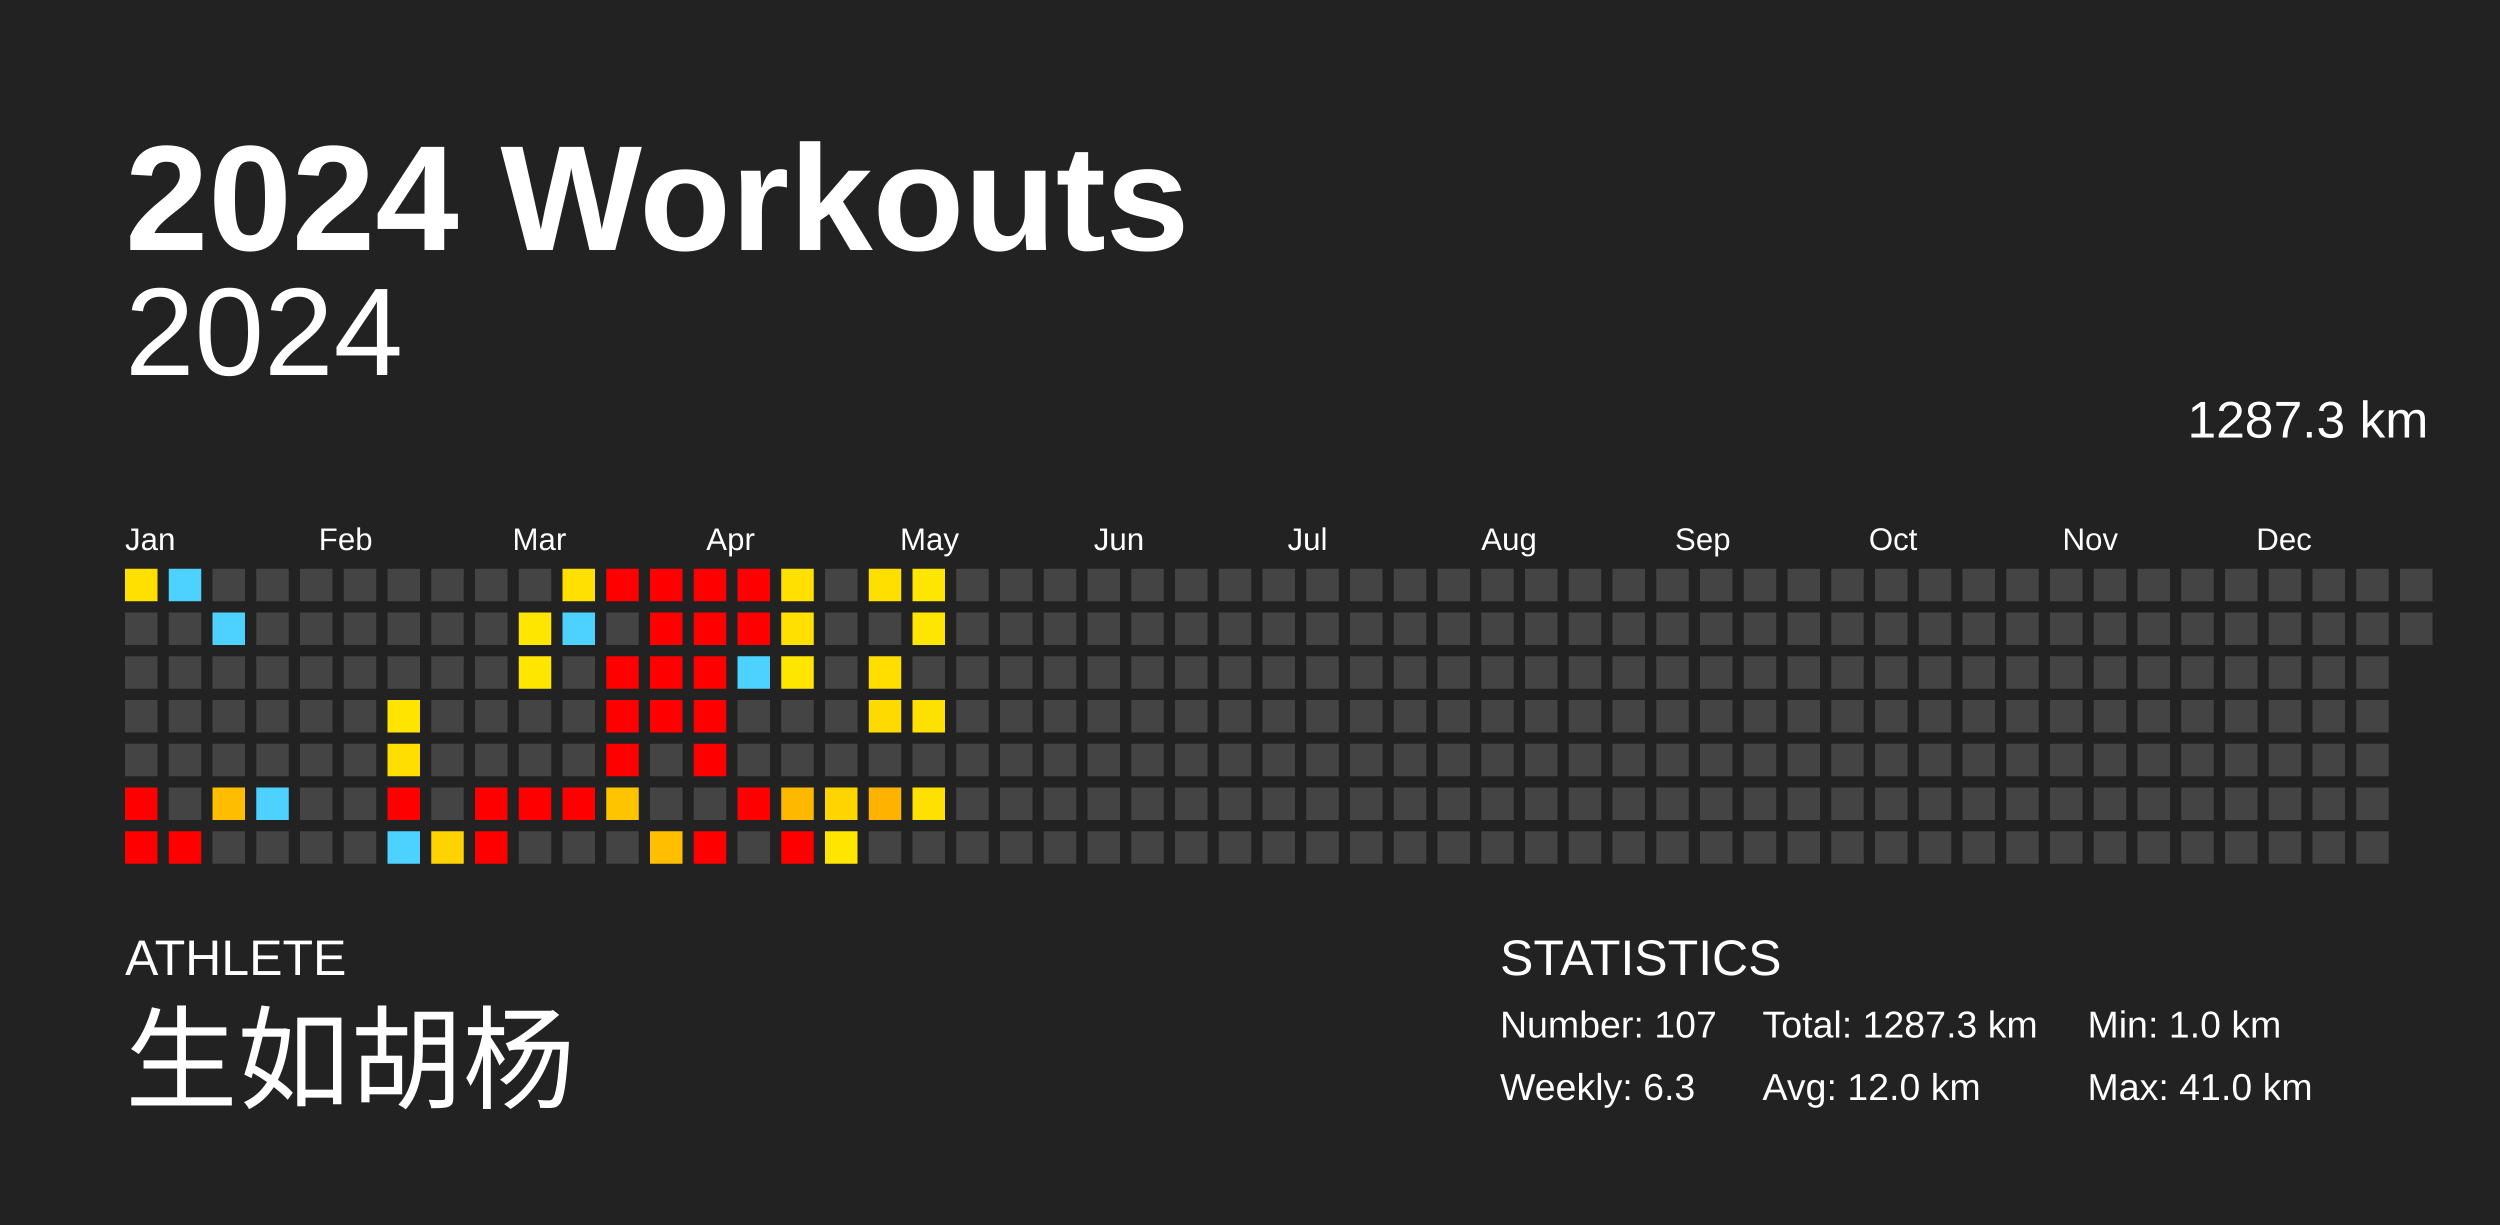
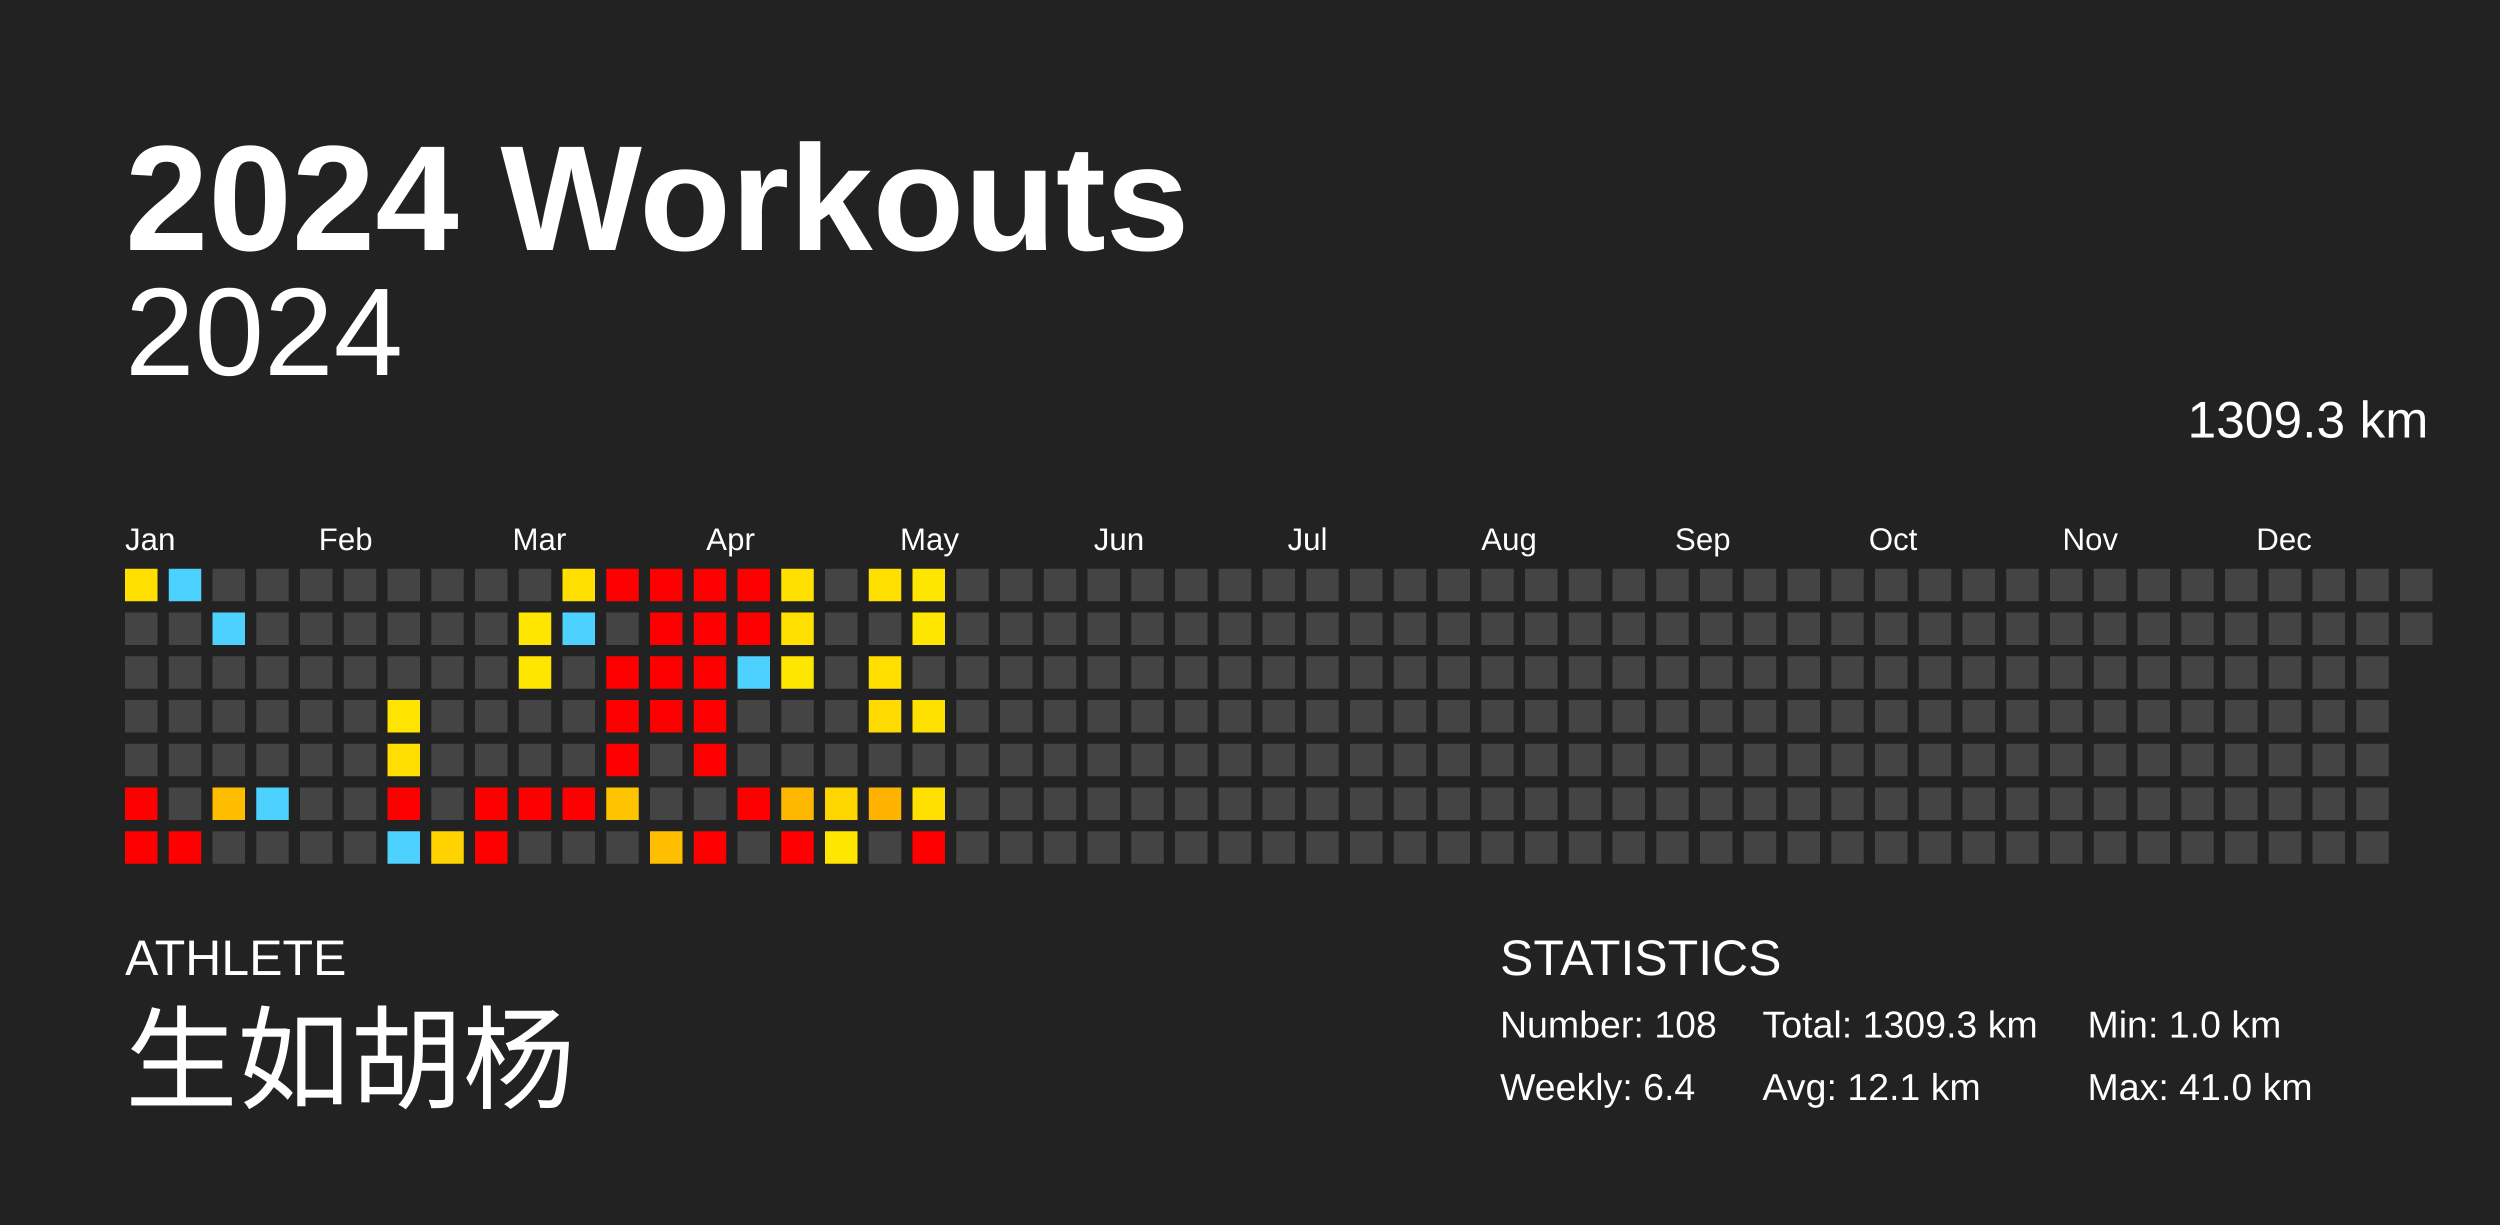
<svg xmlns="http://www.w3.org/2000/svg" baseProfile="full" height="98mm" version="1.1" viewBox="0,0,200,98" width="200mm">
  <defs />
  <rect fill="#222222" height="98" width="200" x="0" y="0" />
  <text fill="#FFFFFF" style="font-size:12px; font-family:Arial; font-weight:bold;" x="10" y="20">2024 Workouts</text>
  <text fill="#FFFFFF" style="font-size:4px; font-family:Arial" x="10" y="78">ATHLETE</text>
  <text fill="#FFFFFF" style="font-size:9px; font-family:Arial" x="10" y="88">生如胡杨</text>
  <text fill="#FFFFFF" style="font-size:4px; font-family:Arial" x="120" y="78">STATISTICS</text>
-   <text fill="#FFFFFF" style="font-size:3px; font-family:Arial" x="120" y="83">Number: 107</text>
-   <text fill="#FFFFFF" style="font-size:3px; font-family:Arial" x="120" y="88">Weekly: 6.3</text>
-   <text fill="#FFFFFF" style="font-size:3px; font-family:Arial" x="141" y="83">Total: 1287.3 km</text>
-   <text fill="#FFFFFF" style="font-size:3px; font-family:Arial" x="141" y="88">Avg: 12.0 km</text>
+   <text fill="#FFFFFF" style="font-size:3px; font-family:Arial" x="120" y="83">Number: 108</text>
+   <text fill="#FFFFFF" style="font-size:3px; font-family:Arial" x="120" y="88">Weekly: 6.4</text>
+   <text fill="#FFFFFF" style="font-size:3px; font-family:Arial" x="141" y="83">Total: 1309.3 km</text>
+   <text fill="#FFFFFF" style="font-size:3px; font-family:Arial" x="141" y="88">Avg: 12.1 km</text>
  <text fill="#FFFFFF" style="font-size:3px; font-family:Arial" x="167" y="83">Min: 1.0 km</text>
  <text fill="#FFFFFF" style="font-size:3px; font-family:Arial" x="167" y="88">Max: 41.0 km</text>
  <text alignment-baseline="hanging" fill="#FFFFFF" style="font-size:10.0px; font-family:Arial;" x="10" y="30">2024</text>
-   <text alignment-baseline="hanging" fill="#FFFFFF" style="font-size:4.125px; font-family:Arial;" x="175" y="35">1287.3 km</text>
+   <text alignment-baseline="hanging" fill="#FFFFFF" style="font-size:4.125px; font-family:Arial;" x="175" y="35">1309.3 km</text>
  <text fill="#FFFFFF" style="font-size:2.5px; font-family:Arial" x="10.0" y="44">Jan</text>
  <text fill="#FFFFFF" style="font-size:2.5px; font-family:Arial" x="25.5" y="44">Feb</text>
  <text fill="#FFFFFF" style="font-size:2.5px; font-family:Arial" x="41.0" y="44">Mar</text>
  <text fill="#FFFFFF" style="font-size:2.5px; font-family:Arial" x="56.5" y="44">Apr</text>
  <text fill="#FFFFFF" style="font-size:2.5px; font-family:Arial" x="72.0" y="44">May</text>
  <text fill="#FFFFFF" style="font-size:2.5px; font-family:Arial" x="87.5" y="44">Jun</text>
  <text fill="#FFFFFF" style="font-size:2.5px; font-family:Arial" x="103.0" y="44">Jul</text>
  <text fill="#FFFFFF" style="font-size:2.5px; font-family:Arial" x="118.5" y="44">Aug</text>
  <text fill="#FFFFFF" style="font-size:2.5px; font-family:Arial" x="134.0" y="44">Sep</text>
  <text fill="#FFFFFF" style="font-size:2.5px; font-family:Arial" x="149.5" y="44">Oct</text>
  <text fill="#FFFFFF" style="font-size:2.5px; font-family:Arial" x="165.0" y="44">Nov</text>
  <text fill="#FFFFFF" style="font-size:2.5px; font-family:Arial" x="180.5" y="44">Dec</text>
  <rect fill="#ffe000" height="2.6" width="2.6" x="10.0" y="45.5" />
  <rect fill="#444444" height="2.6" width="2.6" x="10.0" y="49.0" />
  <rect fill="#444444" height="2.6" width="2.6" x="10.0" y="52.5" />
  <rect fill="#444444" height="2.6" width="2.6" x="10.0" y="56.0" />
  <rect fill="#444444" height="2.6" width="2.6" x="10.0" y="59.5" />
  <rect fill="red" height="2.6" width="2.6" x="10.0" y="63.0" />
  <rect fill="red" height="2.6" width="2.6" x="10.0" y="66.5" />
  <rect fill="#4dd2ff" height="2.6" width="2.6" x="13.5" y="45.5" />
  <rect fill="#444444" height="2.6" width="2.6" x="13.5" y="49.0" />
  <rect fill="#444444" height="2.6" width="2.6" x="13.5" y="52.5" />
  <rect fill="#444444" height="2.6" width="2.6" x="13.5" y="56.0" />
  <rect fill="#444444" height="2.6" width="2.6" x="13.5" y="59.5" />
  <rect fill="#444444" height="2.6" width="2.6" x="13.5" y="63.0" />
  <rect fill="red" height="2.6" width="2.6" x="13.5" y="66.5" />
  <rect fill="#444444" height="2.6" width="2.6" x="17.0" y="45.5" />
  <rect fill="#4dd2ff" height="2.6" width="2.6" x="17.0" y="49.0" />
  <rect fill="#444444" height="2.6" width="2.6" x="17.0" y="52.5" />
  <rect fill="#444444" height="2.6" width="2.6" x="17.0" y="56.0" />
  <rect fill="#444444" height="2.6" width="2.6" x="17.0" y="59.5" />
  <rect fill="#ffbd00" height="2.6" width="2.6" x="17.0" y="63.0" />
  <rect fill="#444444" height="2.6" width="2.6" x="17.0" y="66.5" />
  <rect fill="#444444" height="2.6" width="2.6" x="20.5" y="45.5" />
  <rect fill="#444444" height="2.6" width="2.6" x="20.5" y="49.0" />
  <rect fill="#444444" height="2.6" width="2.6" x="20.5" y="52.5" />
  <rect fill="#444444" height="2.6" width="2.6" x="20.5" y="56.0" />
  <rect fill="#444444" height="2.6" width="2.6" x="20.5" y="59.5" />
  <rect fill="#4dd2ff" height="2.6" width="2.6" x="20.5" y="63.0" />
  <rect fill="#444444" height="2.6" width="2.6" x="20.5" y="66.5" />
  <rect fill="#444444" height="2.6" width="2.6" x="24.0" y="45.5" />
  <rect fill="#444444" height="2.6" width="2.6" x="24.0" y="49.0" />
  <rect fill="#444444" height="2.6" width="2.6" x="24.0" y="52.5" />
  <rect fill="#444444" height="2.6" width="2.6" x="24.0" y="56.0" />
  <rect fill="#444444" height="2.6" width="2.6" x="24.0" y="59.5" />
  <rect fill="#444444" height="2.6" width="2.6" x="24.0" y="63.0" />
  <rect fill="#444444" height="2.6" width="2.6" x="24.0" y="66.5" />
  <rect fill="#444444" height="2.6" width="2.6" x="27.5" y="45.5" />
  <rect fill="#444444" height="2.6" width="2.6" x="27.5" y="49.0" />
  <rect fill="#444444" height="2.6" width="2.6" x="27.5" y="52.5" />
  <rect fill="#444444" height="2.6" width="2.6" x="27.5" y="56.0" />
  <rect fill="#444444" height="2.6" width="2.6" x="27.5" y="59.5" />
  <rect fill="#444444" height="2.6" width="2.6" x="27.5" y="63.0" />
  <rect fill="#444444" height="2.6" width="2.6" x="27.5" y="66.5" />
  <rect fill="#444444" height="2.6" width="2.6" x="31.0" y="45.5" />
  <rect fill="#444444" height="2.6" width="2.6" x="31.0" y="49.0" />
  <rect fill="#444444" height="2.6" width="2.6" x="31.0" y="52.5" />
  <rect fill="#ffe400" height="2.6" width="2.6" x="31.0" y="56.0" />
  <rect fill="#ffde00" height="2.6" width="2.6" x="31.0" y="59.5" />
  <rect fill="red" height="2.6" width="2.6" x="31.0" y="63.0" />
  <rect fill="#4dd2ff" height="2.6" width="2.6" x="31.0" y="66.5" />
  <rect fill="#444444" height="2.6" width="2.6" x="34.5" y="45.5" />
  <rect fill="#444444" height="2.6" width="2.6" x="34.5" y="49.0" />
  <rect fill="#444444" height="2.6" width="2.6" x="34.5" y="52.5" />
  <rect fill="#444444" height="2.6" width="2.6" x="34.5" y="56.0" />
  <rect fill="#444444" height="2.6" width="2.6" x="34.5" y="59.5" />
  <rect fill="#444444" height="2.6" width="2.6" x="34.5" y="63.0" />
  <rect fill="#ffd300" height="2.6" width="2.6" x="34.5" y="66.5" />
  <rect fill="#444444" height="2.6" width="2.6" x="38.0" y="45.5" />
  <rect fill="#444444" height="2.6" width="2.6" x="38.0" y="49.0" />
  <rect fill="#444444" height="2.6" width="2.6" x="38.0" y="52.5" />
  <rect fill="#444444" height="2.6" width="2.6" x="38.0" y="56.0" />
  <rect fill="#444444" height="2.6" width="2.6" x="38.0" y="59.5" />
  <rect fill="red" height="2.6" width="2.6" x="38.0" y="63.0" />
  <rect fill="red" height="2.6" width="2.6" x="38.0" y="66.5" />
  <rect fill="#444444" height="2.6" width="2.6" x="41.5" y="45.5" />
  <rect fill="#ffe600" height="2.6" width="2.6" x="41.5" y="49.0" />
  <rect fill="#ffe600" height="2.6" width="2.6" x="41.5" y="52.5" />
  <rect fill="#444444" height="2.6" width="2.6" x="41.5" y="56.0" />
  <rect fill="#444444" height="2.6" width="2.6" x="41.5" y="59.5" />
  <rect fill="red" height="2.6" width="2.6" x="41.5" y="63.0" />
  <rect fill="#444444" height="2.6" width="2.6" x="41.5" y="66.5" />
  <rect fill="#ffe000" height="2.6" width="2.6" x="45.0" y="45.5" />
  <rect fill="#4dd2ff" height="2.6" width="2.6" x="45.0" y="49.0" />
  <rect fill="#444444" height="2.6" width="2.6" x="45.0" y="52.5" />
  <rect fill="#444444" height="2.6" width="2.6" x="45.0" y="56.0" />
  <rect fill="#444444" height="2.6" width="2.6" x="45.0" y="59.5" />
  <rect fill="red" height="2.6" width="2.6" x="45.0" y="63.0" />
  <rect fill="#444444" height="2.6" width="2.6" x="45.0" y="66.5" />
  <rect fill="red" height="2.6" width="2.6" x="48.5" y="45.5" />
  <rect fill="#444444" height="2.6" width="2.6" x="48.5" y="49.0" />
  <rect fill="red" height="2.6" width="2.6" x="48.5" y="52.5" />
  <rect fill="red" height="2.6" width="2.6" x="48.5" y="56.0" />
  <rect fill="red" height="2.6" width="2.6" x="48.5" y="59.5" />
  <rect fill="#ffc400" height="2.6" width="2.6" x="48.5" y="63.0" />
  <rect fill="#444444" height="2.6" width="2.6" x="48.5" y="66.5" />
  <rect fill="red" height="2.6" width="2.6" x="52.0" y="45.5" />
  <rect fill="red" height="2.6" width="2.6" x="52.0" y="49.0" />
  <rect fill="red" height="2.6" width="2.6" x="52.0" y="52.5" />
  <rect fill="red" height="2.6" width="2.6" x="52.0" y="56.0" />
  <rect fill="#444444" height="2.6" width="2.6" x="52.0" y="59.5" />
  <rect fill="#444444" height="2.6" width="2.6" x="52.0" y="63.0" />
  <rect fill="#ffbf00" height="2.6" width="2.6" x="52.0" y="66.5" />
  <rect fill="red" height="2.6" width="2.6" x="55.5" y="45.5" />
  <rect fill="red" height="2.6" width="2.6" x="55.5" y="49.0" />
  <rect fill="red" height="2.6" width="2.6" x="55.5" y="52.5" />
  <rect fill="red" height="2.6" width="2.6" x="55.5" y="56.0" />
  <rect fill="red" height="2.6" width="2.6" x="55.5" y="59.5" />
  <rect fill="#444444" height="2.6" width="2.6" x="55.5" y="63.0" />
  <rect fill="red" height="2.6" width="2.6" x="55.5" y="66.5" />
  <rect fill="red" height="2.6" width="2.6" x="59.0" y="45.5" />
  <rect fill="red" height="2.6" width="2.6" x="59.0" y="49.0" />
  <rect fill="#4dd2ff" height="2.6" width="2.6" x="59.0" y="52.5" />
  <rect fill="#444444" height="2.6" width="2.6" x="59.0" y="56.0" />
  <rect fill="#444444" height="2.6" width="2.6" x="59.0" y="59.5" />
  <rect fill="red" height="2.6" width="2.6" x="59.0" y="63.0" />
  <rect fill="#444444" height="2.6" width="2.6" x="59.0" y="66.5" />
  <rect fill="#ffe000" height="2.6" width="2.6" x="62.5" y="45.5" />
  <rect fill="#ffe000" height="2.6" width="2.6" x="62.5" y="49.0" />
  <rect fill="#ffe600" height="2.6" width="2.6" x="62.5" y="52.5" />
  <rect fill="#444444" height="2.6" width="2.6" x="62.5" y="56.0" />
  <rect fill="#444444" height="2.6" width="2.6" x="62.5" y="59.5" />
  <rect fill="#ffb800" height="2.6" width="2.6" x="62.5" y="63.0" />
  <rect fill="red" height="2.6" width="2.6" x="62.5" y="66.5" />
  <rect fill="#444444" height="2.6" width="2.6" x="66.0" y="45.5" />
  <rect fill="#444444" height="2.6" width="2.6" x="66.0" y="49.0" />
  <rect fill="#444444" height="2.6" width="2.6" x="66.0" y="52.5" />
  <rect fill="#444444" height="2.6" width="2.6" x="66.0" y="56.0" />
  <rect fill="#444444" height="2.6" width="2.6" x="66.0" y="59.5" />
  <rect fill="#ffd500" height="2.6" width="2.6" x="66.0" y="63.0" />
  <rect fill="#ffe600" height="2.6" width="2.6" x="66.0" y="66.5" />
  <rect fill="#ffdf00" height="2.6" width="2.6" x="69.5" y="45.5" />
  <rect fill="#444444" height="2.6" width="2.6" x="69.5" y="49.0" />
  <rect fill="#ffde00" height="2.6" width="2.6" x="69.5" y="52.5" />
  <rect fill="#ffda00" height="2.6" width="2.6" x="69.5" y="56.0" />
  <rect fill="#444444" height="2.6" width="2.6" x="69.5" y="59.5" />
  <rect fill="#ffb300" height="2.6" width="2.6" x="69.5" y="63.0" />
  <rect fill="#444444" height="2.6" width="2.6" x="69.5" y="66.5" />
  <rect fill="#ffe600" height="2.6" width="2.6" x="73.0" y="45.5" />
  <rect fill="#ffe600" height="2.6" width="2.6" x="73.0" y="49.0" />
  <rect fill="#444444" height="2.6" width="2.6" x="73.0" y="52.5" />
  <rect fill="#ffe100" height="2.6" width="2.6" x="73.0" y="56.0" />
  <rect fill="#444444" height="2.6" width="2.6" x="73.0" y="59.5" />
  <rect fill="#ffe000" height="2.6" width="2.6" x="73.0" y="63.0" />
-   <rect fill="#444444" height="2.6" width="2.6" x="73.0" y="66.5" />
+   <rect fill="red" height="2.6" width="2.6" x="73.0" y="66.5" />
  <rect fill="#444444" height="2.6" width="2.6" x="76.5" y="45.5" />
  <rect fill="#444444" height="2.6" width="2.6" x="76.5" y="49.0" />
  <rect fill="#444444" height="2.6" width="2.6" x="76.5" y="52.5" />
  <rect fill="#444444" height="2.6" width="2.6" x="76.5" y="56.0" />
  <rect fill="#444444" height="2.6" width="2.6" x="76.5" y="59.5" />
  <rect fill="#444444" height="2.6" width="2.6" x="76.5" y="63.0" />
  <rect fill="#444444" height="2.6" width="2.6" x="76.5" y="66.5" />
  <rect fill="#444444" height="2.6" width="2.6" x="80.0" y="45.5" />
  <rect fill="#444444" height="2.6" width="2.6" x="80.0" y="49.0" />
  <rect fill="#444444" height="2.6" width="2.6" x="80.0" y="52.5" />
  <rect fill="#444444" height="2.6" width="2.6" x="80.0" y="56.0" />
  <rect fill="#444444" height="2.6" width="2.6" x="80.0" y="59.5" />
  <rect fill="#444444" height="2.6" width="2.6" x="80.0" y="63.0" />
  <rect fill="#444444" height="2.6" width="2.6" x="80.0" y="66.5" />
  <rect fill="#444444" height="2.6" width="2.6" x="83.5" y="45.5" />
  <rect fill="#444444" height="2.6" width="2.6" x="83.5" y="49.0" />
  <rect fill="#444444" height="2.6" width="2.6" x="83.5" y="52.5" />
  <rect fill="#444444" height="2.6" width="2.6" x="83.5" y="56.0" />
  <rect fill="#444444" height="2.6" width="2.6" x="83.5" y="59.5" />
  <rect fill="#444444" height="2.6" width="2.6" x="83.5" y="63.0" />
  <rect fill="#444444" height="2.6" width="2.6" x="83.5" y="66.5" />
  <rect fill="#444444" height="2.6" width="2.6" x="87.0" y="45.5" />
  <rect fill="#444444" height="2.6" width="2.6" x="87.0" y="49.0" />
  <rect fill="#444444" height="2.6" width="2.6" x="87.0" y="52.5" />
  <rect fill="#444444" height="2.6" width="2.6" x="87.0" y="56.0" />
  <rect fill="#444444" height="2.6" width="2.6" x="87.0" y="59.5" />
  <rect fill="#444444" height="2.6" width="2.6" x="87.0" y="63.0" />
  <rect fill="#444444" height="2.6" width="2.6" x="87.0" y="66.5" />
  <rect fill="#444444" height="2.6" width="2.6" x="90.5" y="45.5" />
  <rect fill="#444444" height="2.6" width="2.6" x="90.5" y="49.0" />
  <rect fill="#444444" height="2.6" width="2.6" x="90.5" y="52.5" />
  <rect fill="#444444" height="2.6" width="2.6" x="90.5" y="56.0" />
  <rect fill="#444444" height="2.6" width="2.6" x="90.5" y="59.5" />
  <rect fill="#444444" height="2.6" width="2.6" x="90.5" y="63.0" />
  <rect fill="#444444" height="2.6" width="2.6" x="90.5" y="66.5" />
  <rect fill="#444444" height="2.6" width="2.6" x="94.0" y="45.5" />
  <rect fill="#444444" height="2.6" width="2.6" x="94.0" y="49.0" />
  <rect fill="#444444" height="2.6" width="2.6" x="94.0" y="52.5" />
  <rect fill="#444444" height="2.6" width="2.6" x="94.0" y="56.0" />
  <rect fill="#444444" height="2.6" width="2.6" x="94.0" y="59.5" />
  <rect fill="#444444" height="2.6" width="2.6" x="94.0" y="63.0" />
  <rect fill="#444444" height="2.6" width="2.6" x="94.0" y="66.5" />
  <rect fill="#444444" height="2.6" width="2.6" x="97.5" y="45.5" />
  <rect fill="#444444" height="2.6" width="2.6" x="97.5" y="49.0" />
  <rect fill="#444444" height="2.6" width="2.6" x="97.5" y="52.5" />
  <rect fill="#444444" height="2.6" width="2.6" x="97.5" y="56.0" />
  <rect fill="#444444" height="2.6" width="2.6" x="97.5" y="59.5" />
  <rect fill="#444444" height="2.6" width="2.6" x="97.5" y="63.0" />
  <rect fill="#444444" height="2.6" width="2.6" x="97.5" y="66.5" />
  <rect fill="#444444" height="2.6" width="2.6" x="101.0" y="45.5" />
  <rect fill="#444444" height="2.6" width="2.6" x="101.0" y="49.0" />
  <rect fill="#444444" height="2.6" width="2.6" x="101.0" y="52.5" />
  <rect fill="#444444" height="2.6" width="2.6" x="101.0" y="56.0" />
  <rect fill="#444444" height="2.6" width="2.6" x="101.0" y="59.5" />
  <rect fill="#444444" height="2.6" width="2.6" x="101.0" y="63.0" />
  <rect fill="#444444" height="2.6" width="2.6" x="101.0" y="66.5" />
  <rect fill="#444444" height="2.6" width="2.6" x="104.5" y="45.5" />
  <rect fill="#444444" height="2.6" width="2.6" x="104.5" y="49.0" />
  <rect fill="#444444" height="2.6" width="2.6" x="104.5" y="52.5" />
  <rect fill="#444444" height="2.6" width="2.6" x="104.5" y="56.0" />
  <rect fill="#444444" height="2.6" width="2.6" x="104.5" y="59.5" />
  <rect fill="#444444" height="2.6" width="2.6" x="104.5" y="63.0" />
  <rect fill="#444444" height="2.6" width="2.6" x="104.5" y="66.5" />
  <rect fill="#444444" height="2.6" width="2.6" x="108.0" y="45.5" />
  <rect fill="#444444" height="2.6" width="2.6" x="108.0" y="49.0" />
  <rect fill="#444444" height="2.6" width="2.6" x="108.0" y="52.5" />
  <rect fill="#444444" height="2.6" width="2.6" x="108.0" y="56.0" />
  <rect fill="#444444" height="2.6" width="2.6" x="108.0" y="59.5" />
  <rect fill="#444444" height="2.6" width="2.6" x="108.0" y="63.0" />
  <rect fill="#444444" height="2.6" width="2.6" x="108.0" y="66.5" />
  <rect fill="#444444" height="2.6" width="2.6" x="111.5" y="45.5" />
  <rect fill="#444444" height="2.6" width="2.6" x="111.5" y="49.0" />
  <rect fill="#444444" height="2.6" width="2.6" x="111.5" y="52.5" />
  <rect fill="#444444" height="2.6" width="2.6" x="111.5" y="56.0" />
  <rect fill="#444444" height="2.6" width="2.6" x="111.5" y="59.5" />
  <rect fill="#444444" height="2.6" width="2.6" x="111.5" y="63.0" />
  <rect fill="#444444" height="2.6" width="2.6" x="111.5" y="66.5" />
  <rect fill="#444444" height="2.6" width="2.6" x="115.0" y="45.5" />
  <rect fill="#444444" height="2.6" width="2.6" x="115.0" y="49.0" />
  <rect fill="#444444" height="2.6" width="2.6" x="115.0" y="52.5" />
  <rect fill="#444444" height="2.6" width="2.6" x="115.0" y="56.0" />
  <rect fill="#444444" height="2.6" width="2.6" x="115.0" y="59.5" />
  <rect fill="#444444" height="2.6" width="2.6" x="115.0" y="63.0" />
  <rect fill="#444444" height="2.6" width="2.6" x="115.0" y="66.5" />
  <rect fill="#444444" height="2.6" width="2.6" x="118.5" y="45.5" />
  <rect fill="#444444" height="2.6" width="2.6" x="118.5" y="49.0" />
  <rect fill="#444444" height="2.6" width="2.6" x="118.5" y="52.5" />
  <rect fill="#444444" height="2.6" width="2.6" x="118.5" y="56.0" />
  <rect fill="#444444" height="2.6" width="2.6" x="118.5" y="59.5" />
  <rect fill="#444444" height="2.6" width="2.6" x="118.5" y="63.0" />
  <rect fill="#444444" height="2.6" width="2.6" x="118.5" y="66.5" />
  <rect fill="#444444" height="2.6" width="2.6" x="122.0" y="45.5" />
  <rect fill="#444444" height="2.6" width="2.6" x="122.0" y="49.0" />
  <rect fill="#444444" height="2.6" width="2.6" x="122.0" y="52.5" />
  <rect fill="#444444" height="2.6" width="2.6" x="122.0" y="56.0" />
  <rect fill="#444444" height="2.6" width="2.6" x="122.0" y="59.5" />
  <rect fill="#444444" height="2.6" width="2.6" x="122.0" y="63.0" />
  <rect fill="#444444" height="2.6" width="2.6" x="122.0" y="66.5" />
  <rect fill="#444444" height="2.6" width="2.6" x="125.5" y="45.5" />
  <rect fill="#444444" height="2.6" width="2.6" x="125.5" y="49.0" />
  <rect fill="#444444" height="2.6" width="2.6" x="125.5" y="52.5" />
  <rect fill="#444444" height="2.6" width="2.6" x="125.5" y="56.0" />
  <rect fill="#444444" height="2.6" width="2.6" x="125.5" y="59.5" />
  <rect fill="#444444" height="2.6" width="2.6" x="125.5" y="63.0" />
  <rect fill="#444444" height="2.6" width="2.6" x="125.5" y="66.5" />
  <rect fill="#444444" height="2.6" width="2.6" x="129.0" y="45.5" />
  <rect fill="#444444" height="2.6" width="2.6" x="129.0" y="49.0" />
  <rect fill="#444444" height="2.6" width="2.6" x="129.0" y="52.5" />
  <rect fill="#444444" height="2.6" width="2.6" x="129.0" y="56.0" />
  <rect fill="#444444" height="2.6" width="2.6" x="129.0" y="59.5" />
  <rect fill="#444444" height="2.6" width="2.6" x="129.0" y="63.0" />
  <rect fill="#444444" height="2.6" width="2.6" x="129.0" y="66.5" />
  <rect fill="#444444" height="2.6" width="2.6" x="132.5" y="45.5" />
  <rect fill="#444444" height="2.6" width="2.6" x="132.5" y="49.0" />
  <rect fill="#444444" height="2.6" width="2.6" x="132.5" y="52.5" />
  <rect fill="#444444" height="2.6" width="2.6" x="132.5" y="56.0" />
  <rect fill="#444444" height="2.6" width="2.6" x="132.5" y="59.5" />
  <rect fill="#444444" height="2.6" width="2.6" x="132.5" y="63.0" />
  <rect fill="#444444" height="2.6" width="2.6" x="132.5" y="66.5" />
  <rect fill="#444444" height="2.6" width="2.6" x="136.0" y="45.5" />
  <rect fill="#444444" height="2.6" width="2.6" x="136.0" y="49.0" />
  <rect fill="#444444" height="2.6" width="2.6" x="136.0" y="52.5" />
  <rect fill="#444444" height="2.6" width="2.6" x="136.0" y="56.0" />
  <rect fill="#444444" height="2.6" width="2.6" x="136.0" y="59.5" />
  <rect fill="#444444" height="2.6" width="2.6" x="136.0" y="63.0" />
  <rect fill="#444444" height="2.6" width="2.6" x="136.0" y="66.5" />
  <rect fill="#444444" height="2.6" width="2.6" x="139.5" y="45.5" />
  <rect fill="#444444" height="2.6" width="2.6" x="139.5" y="49.0" />
  <rect fill="#444444" height="2.6" width="2.6" x="139.5" y="52.5" />
  <rect fill="#444444" height="2.6" width="2.6" x="139.5" y="56.0" />
  <rect fill="#444444" height="2.6" width="2.6" x="139.5" y="59.5" />
  <rect fill="#444444" height="2.6" width="2.6" x="139.5" y="63.0" />
  <rect fill="#444444" height="2.6" width="2.6" x="139.5" y="66.5" />
  <rect fill="#444444" height="2.6" width="2.6" x="143.0" y="45.5" />
  <rect fill="#444444" height="2.6" width="2.6" x="143.0" y="49.0" />
  <rect fill="#444444" height="2.6" width="2.6" x="143.0" y="52.5" />
  <rect fill="#444444" height="2.6" width="2.6" x="143.0" y="56.0" />
  <rect fill="#444444" height="2.6" width="2.6" x="143.0" y="59.5" />
  <rect fill="#444444" height="2.6" width="2.6" x="143.0" y="63.0" />
  <rect fill="#444444" height="2.6" width="2.6" x="143.0" y="66.5" />
  <rect fill="#444444" height="2.6" width="2.6" x="146.5" y="45.5" />
  <rect fill="#444444" height="2.6" width="2.6" x="146.5" y="49.0" />
  <rect fill="#444444" height="2.6" width="2.6" x="146.5" y="52.5" />
  <rect fill="#444444" height="2.6" width="2.6" x="146.5" y="56.0" />
  <rect fill="#444444" height="2.6" width="2.6" x="146.5" y="59.5" />
  <rect fill="#444444" height="2.6" width="2.6" x="146.5" y="63.0" />
  <rect fill="#444444" height="2.6" width="2.6" x="146.5" y="66.5" />
  <rect fill="#444444" height="2.6" width="2.6" x="150.0" y="45.5" />
  <rect fill="#444444" height="2.6" width="2.6" x="150.0" y="49.0" />
  <rect fill="#444444" height="2.6" width="2.6" x="150.0" y="52.5" />
  <rect fill="#444444" height="2.6" width="2.6" x="150.0" y="56.0" />
  <rect fill="#444444" height="2.6" width="2.6" x="150.0" y="59.5" />
  <rect fill="#444444" height="2.6" width="2.6" x="150.0" y="63.0" />
  <rect fill="#444444" height="2.6" width="2.6" x="150.0" y="66.5" />
  <rect fill="#444444" height="2.6" width="2.6" x="153.5" y="45.5" />
  <rect fill="#444444" height="2.6" width="2.6" x="153.5" y="49.0" />
  <rect fill="#444444" height="2.6" width="2.6" x="153.5" y="52.5" />
  <rect fill="#444444" height="2.6" width="2.6" x="153.5" y="56.0" />
  <rect fill="#444444" height="2.6" width="2.6" x="153.5" y="59.5" />
  <rect fill="#444444" height="2.6" width="2.6" x="153.5" y="63.0" />
  <rect fill="#444444" height="2.6" width="2.6" x="153.5" y="66.5" />
  <rect fill="#444444" height="2.6" width="2.6" x="157.0" y="45.5" />
  <rect fill="#444444" height="2.6" width="2.6" x="157.0" y="49.0" />
  <rect fill="#444444" height="2.6" width="2.6" x="157.0" y="52.5" />
  <rect fill="#444444" height="2.6" width="2.6" x="157.0" y="56.0" />
  <rect fill="#444444" height="2.6" width="2.6" x="157.0" y="59.5" />
  <rect fill="#444444" height="2.6" width="2.6" x="157.0" y="63.0" />
  <rect fill="#444444" height="2.6" width="2.6" x="157.0" y="66.5" />
  <rect fill="#444444" height="2.6" width="2.6" x="160.5" y="45.5" />
  <rect fill="#444444" height="2.6" width="2.6" x="160.5" y="49.0" />
  <rect fill="#444444" height="2.6" width="2.6" x="160.5" y="52.5" />
  <rect fill="#444444" height="2.6" width="2.6" x="160.5" y="56.0" />
  <rect fill="#444444" height="2.6" width="2.6" x="160.5" y="59.5" />
  <rect fill="#444444" height="2.6" width="2.6" x="160.5" y="63.0" />
  <rect fill="#444444" height="2.6" width="2.6" x="160.5" y="66.5" />
  <rect fill="#444444" height="2.6" width="2.6" x="164.0" y="45.5" />
  <rect fill="#444444" height="2.6" width="2.6" x="164.0" y="49.0" />
  <rect fill="#444444" height="2.6" width="2.6" x="164.0" y="52.5" />
  <rect fill="#444444" height="2.6" width="2.6" x="164.0" y="56.0" />
  <rect fill="#444444" height="2.6" width="2.6" x="164.0" y="59.5" />
  <rect fill="#444444" height="2.6" width="2.6" x="164.0" y="63.0" />
  <rect fill="#444444" height="2.6" width="2.6" x="164.0" y="66.5" />
  <rect fill="#444444" height="2.6" width="2.6" x="167.5" y="45.5" />
  <rect fill="#444444" height="2.6" width="2.6" x="167.5" y="49.0" />
  <rect fill="#444444" height="2.6" width="2.6" x="167.5" y="52.5" />
  <rect fill="#444444" height="2.6" width="2.6" x="167.5" y="56.0" />
  <rect fill="#444444" height="2.6" width="2.6" x="167.5" y="59.5" />
  <rect fill="#444444" height="2.6" width="2.6" x="167.5" y="63.0" />
  <rect fill="#444444" height="2.6" width="2.6" x="167.5" y="66.5" />
  <rect fill="#444444" height="2.6" width="2.6" x="171.0" y="45.5" />
  <rect fill="#444444" height="2.6" width="2.6" x="171.0" y="49.0" />
  <rect fill="#444444" height="2.6" width="2.6" x="171.0" y="52.5" />
  <rect fill="#444444" height="2.6" width="2.6" x="171.0" y="56.0" />
  <rect fill="#444444" height="2.6" width="2.6" x="171.0" y="59.5" />
  <rect fill="#444444" height="2.6" width="2.6" x="171.0" y="63.0" />
  <rect fill="#444444" height="2.6" width="2.6" x="171.0" y="66.5" />
  <rect fill="#444444" height="2.6" width="2.6" x="174.5" y="45.5" />
  <rect fill="#444444" height="2.6" width="2.6" x="174.5" y="49.0" />
  <rect fill="#444444" height="2.6" width="2.6" x="174.5" y="52.5" />
  <rect fill="#444444" height="2.6" width="2.6" x="174.5" y="56.0" />
  <rect fill="#444444" height="2.6" width="2.6" x="174.5" y="59.5" />
  <rect fill="#444444" height="2.6" width="2.6" x="174.5" y="63.0" />
  <rect fill="#444444" height="2.6" width="2.6" x="174.5" y="66.5" />
  <rect fill="#444444" height="2.6" width="2.6" x="178.0" y="45.5" />
  <rect fill="#444444" height="2.6" width="2.6" x="178.0" y="49.0" />
  <rect fill="#444444" height="2.6" width="2.6" x="178.0" y="52.5" />
  <rect fill="#444444" height="2.6" width="2.6" x="178.0" y="56.0" />
  <rect fill="#444444" height="2.6" width="2.6" x="178.0" y="59.5" />
  <rect fill="#444444" height="2.6" width="2.6" x="178.0" y="63.0" />
  <rect fill="#444444" height="2.6" width="2.6" x="178.0" y="66.5" />
  <rect fill="#444444" height="2.6" width="2.6" x="181.5" y="45.5" />
  <rect fill="#444444" height="2.6" width="2.6" x="181.5" y="49.0" />
  <rect fill="#444444" height="2.6" width="2.6" x="181.5" y="52.5" />
  <rect fill="#444444" height="2.6" width="2.6" x="181.5" y="56.0" />
  <rect fill="#444444" height="2.6" width="2.6" x="181.5" y="59.5" />
  <rect fill="#444444" height="2.6" width="2.6" x="181.5" y="63.0" />
  <rect fill="#444444" height="2.6" width="2.6" x="181.5" y="66.5" />
  <rect fill="#444444" height="2.6" width="2.6" x="185.0" y="45.5" />
  <rect fill="#444444" height="2.6" width="2.6" x="185.0" y="49.0" />
  <rect fill="#444444" height="2.6" width="2.6" x="185.0" y="52.5" />
  <rect fill="#444444" height="2.6" width="2.6" x="185.0" y="56.0" />
  <rect fill="#444444" height="2.6" width="2.6" x="185.0" y="59.5" />
  <rect fill="#444444" height="2.6" width="2.6" x="185.0" y="63.0" />
  <rect fill="#444444" height="2.6" width="2.6" x="185.0" y="66.5" />
  <rect fill="#444444" height="2.6" width="2.6" x="188.5" y="45.5" />
  <rect fill="#444444" height="2.6" width="2.6" x="188.5" y="49.0" />
  <rect fill="#444444" height="2.6" width="2.6" x="188.5" y="52.5" />
  <rect fill="#444444" height="2.6" width="2.6" x="188.5" y="56.0" />
  <rect fill="#444444" height="2.6" width="2.6" x="188.5" y="59.5" />
  <rect fill="#444444" height="2.6" width="2.6" x="188.5" y="63.0" />
  <rect fill="#444444" height="2.6" width="2.6" x="188.5" y="66.5" />
  <rect fill="#444444" height="2.6" width="2.6" x="192.0" y="45.5" />
  <rect fill="#444444" height="2.6" width="2.6" x="192.0" y="49.0" />
</svg>
